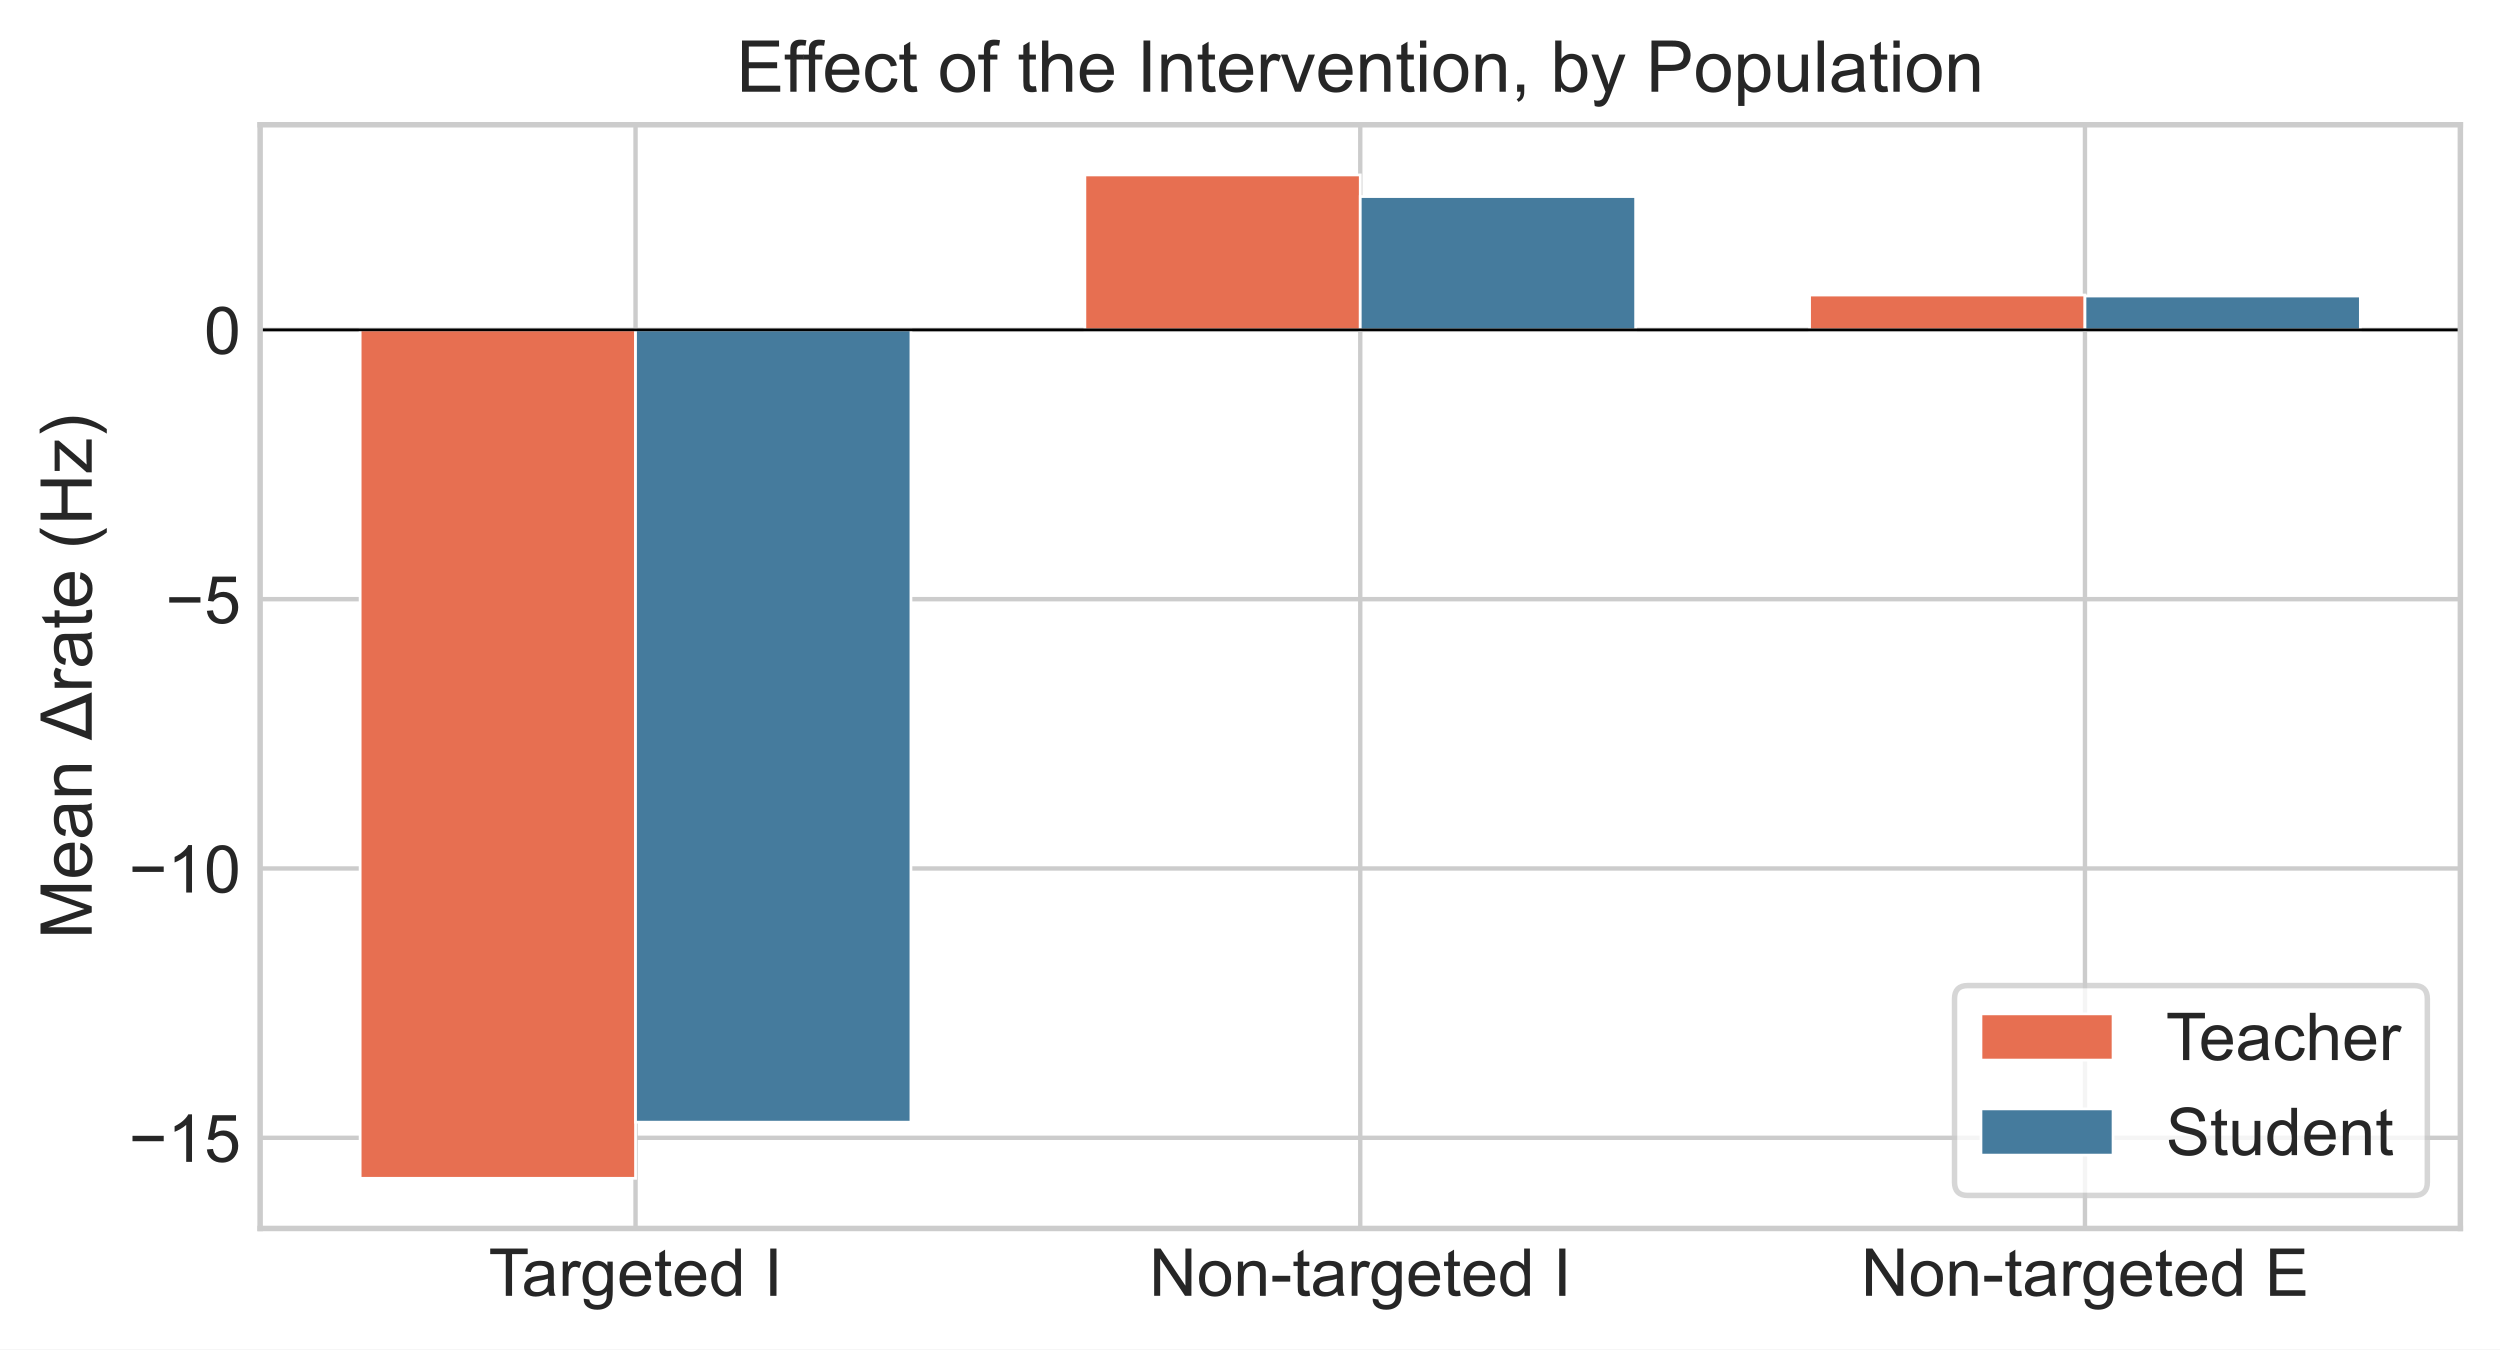
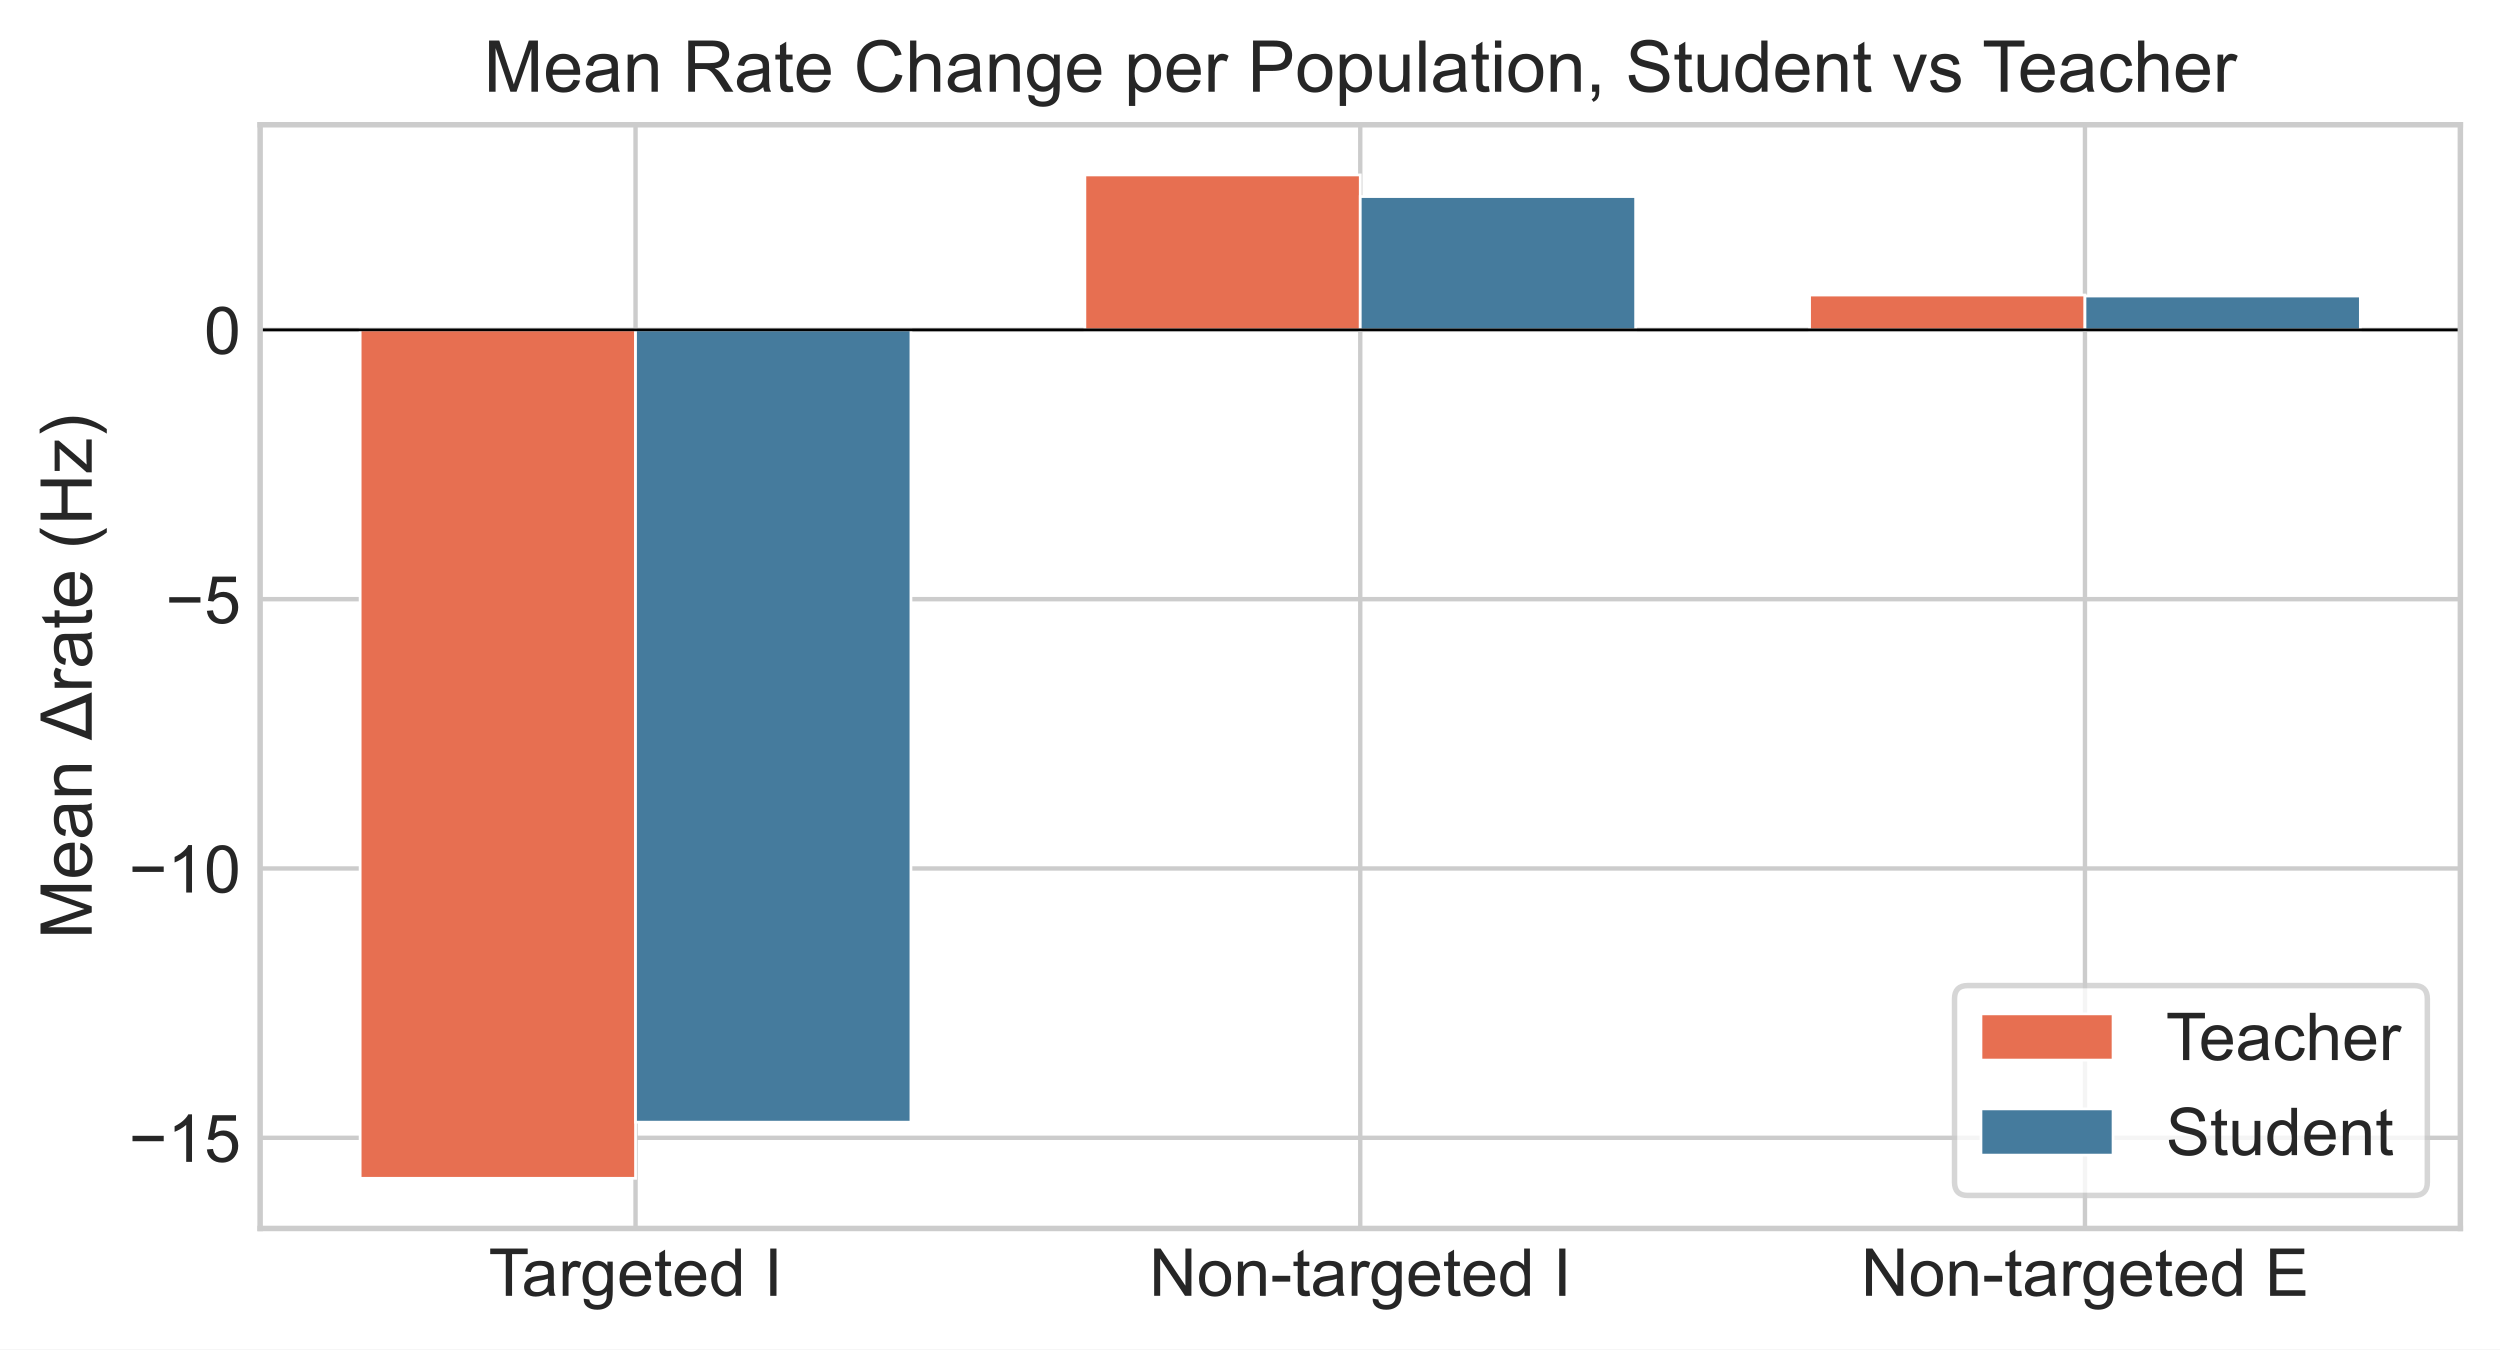
<svg xmlns="http://www.w3.org/2000/svg" xmlns:xlink="http://www.w3.org/1999/xlink" width="454.14pt" height="245.121pt" viewBox="0 0 454.14 245.121" version="1.1">
  <defs>
    <style type="text/css">*{stroke-linejoin: round; stroke-linecap: butt}</style>
  </defs>
  <g id="figure_1">
    <g id="patch_1">
      <path d="M 0 245.121  L 454.14 245.121  L 454.14 0  L 0 0  z " style="fill: #ffffff" />
    </g>
    <g id="axes_1">
      <g id="patch_2">
        <path d="M 47.255 223.159  L 446.94 223.159  L 446.94 22.664  L 47.255 22.664  z " style="fill: #ffffff" />
      </g>
      <g id="matplotlib.axis_1">
        <g id="xtick_1">
          <g id="line2d_1">
-             <path d="M 115.449 223.159  L 115.449 22.664  " clip-path="url(#pe34e726f73)" style="fill: none; stroke: #cccccc; stroke-width: 0.8; stroke-linecap: round" />
+             <path d="M 115.449 223.159  L 115.449 22.664  " clip-path="url(#p854c3020dc)" style="fill: none; stroke: #cccccc; stroke-width: 0.8; stroke-linecap: round" />
          </g>
          <g id="line2d_2" />
          <g id="text_1">
            <g style="fill: #262626" transform="translate(88.76801 235.3953) scale(0.12 -0.12)">
              <defs>
                <path id="ArialMT-37" d="M 1659 0  L 1659 4041  L 150 4041  L 150 4581  L 3781 4581  L 3781 4041  L 2266 4041  L 2266 0  L 1659 0  z " transform="scale(0.015625)" />
                <path id="ArialMT-44" d="M 2588 409  Q 2275 144 1986 34  Q 1697 -75 1366 -75  Q 819 -75 525 192  Q 231 459 231 875  Q 231 1119 342 1320  Q 453 1522 633 1644  Q 813 1766 1038 1828  Q 1203 1872 1538 1913  Q 2219 1994 2541 2106  Q 2544 2222 2544 2253  Q 2544 2597 2384 2738  Q 2169 2928 1744 2928  Q 1347 2928 1158 2789  Q 969 2650 878 2297  L 328 2372  Q 403 2725 575 2942  Q 747 3159 1072 3276  Q 1397 3394 1825 3394  Q 2250 3394 2515 3294  Q 2781 3194 2906 3042  Q 3031 2891 3081 2659  Q 3109 2516 3109 2141  L 3109 1391  Q 3109 606 3145 398  Q 3181 191 3288 0  L 2700 0  Q 2613 175 2588 409  z M 2541 1666  Q 2234 1541 1622 1453  Q 1275 1403 1131 1340  Q 988 1278 909 1158  Q 831 1038 831 891  Q 831 666 1001 516  Q 1172 366 1500 366  Q 1825 366 2078 508  Q 2331 650 2450 897  Q 2541 1088 2541 1459  L 2541 1666  z " transform="scale(0.015625)" />
                <path id="ArialMT-55" d="M 416 0  L 416 3319  L 922 3319  L 922 2816  Q 1116 3169 1280 3281  Q 1444 3394 1641 3394  Q 1925 3394 2219 3213  L 2025 2691  Q 1819 2813 1613 2813  Q 1428 2813 1281 2702  Q 1134 2591 1072 2394  Q 978 2094 978 1738  L 978 0  L 416 0  z " transform="scale(0.015625)" />
                <path id="ArialMT-4a" d="M 319 -275  L 866 -356  Q 900 -609 1056 -725  Q 1266 -881 1628 -881  Q 2019 -881 2231 -725  Q 2444 -569 2519 -288  Q 2563 -116 2559 434  Q 2191 0 1641 0  Q 956 0 581 494  Q 206 988 206 1678  Q 206 2153 378 2554  Q 550 2956 876 3175  Q 1203 3394 1644 3394  Q 2231 3394 2613 2919  L 2613 3319  L 3131 3319  L 3131 450  Q 3131 -325 2973 -648  Q 2816 -972 2473 -1159  Q 2131 -1347 1631 -1347  Q 1038 -1347 672 -1080  Q 306 -813 319 -275  z M 784 1719  Q 784 1066 1043 766  Q 1303 466 1694 466  Q 2081 466 2343 764  Q 2606 1063 2606 1700  Q 2606 2309 2336 2618  Q 2066 2928 1684 2928  Q 1309 2928 1046 2623  Q 784 2319 784 1719  z " transform="scale(0.015625)" />
                <path id="ArialMT-48" d="M 2694 1069  L 3275 997  Q 3138 488 2766 206  Q 2394 -75 1816 -75  Q 1088 -75 661 373  Q 234 822 234 1631  Q 234 2469 665 2931  Q 1097 3394 1784 3394  Q 2450 3394 2872 2941  Q 3294 2488 3294 1666  Q 3294 1616 3291 1516  L 816 1516  Q 847 969 1125 678  Q 1403 388 1819 388  Q 2128 388 2347 550  Q 2566 713 2694 1069  z M 847 1978  L 2700 1978  Q 2663 2397 2488 2606  Q 2219 2931 1791 2931  Q 1403 2931 1139 2672  Q 875 2413 847 1978  z " transform="scale(0.015625)" />
                <path id="ArialMT-57" d="M 1650 503  L 1731 6  Q 1494 -44 1306 -44  Q 1000 -44 831 53  Q 663 150 594 308  Q 525 466 525 972  L 525 2881  L 113 2881  L 113 3319  L 525 3319  L 525 4141  L 1084 4478  L 1084 3319  L 1650 3319  L 1650 2881  L 1084 2881  L 1084 941  Q 1084 700 1114 631  Q 1144 563 1211 522  Q 1278 481 1403 481  Q 1497 481 1650 503  z " transform="scale(0.015625)" />
                <path id="ArialMT-47" d="M 2575 0  L 2575 419  Q 2259 -75 1647 -75  Q 1250 -75 917 144  Q 584 363 401 755  Q 219 1147 219 1656  Q 219 2153 384 2558  Q 550 2963 881 3178  Q 1213 3394 1622 3394  Q 1922 3394 2156 3267  Q 2391 3141 2538 2938  L 2538 4581  L 3097 4581  L 3097 0  L 2575 0  z M 797 1656  Q 797 1019 1065 703  Q 1334 388 1700 388  Q 2069 388 2326 689  Q 2584 991 2584 1609  Q 2584 2291 2321 2609  Q 2059 2928 1675 2928  Q 1300 2928 1048 2622  Q 797 2316 797 1656  z " transform="scale(0.015625)" />
                <path id="ArialMT-3" transform="scale(0.015625)" />
                <path id="ArialMT-2c" d="M 597 0  L 597 4581  L 1203 4581  L 1203 0  L 597 0  z " transform="scale(0.015625)" />
              </defs>
              <use xlink:href="#ArialMT-37" />
              <use xlink:href="#ArialMT-44" transform="translate(50 0)" />
              <use xlink:href="#ArialMT-55" transform="translate(105.6094 0)" />
              <use xlink:href="#ArialMT-4a" transform="translate(138.9062 0)" />
              <use xlink:href="#ArialMT-48" transform="translate(194.5156 0)" />
              <use xlink:href="#ArialMT-57" transform="translate(250.125 0)" />
              <use xlink:href="#ArialMT-48" transform="translate(277.9062 0)" />
              <use xlink:href="#ArialMT-47" transform="translate(333.5156 0)" />
              <use xlink:href="#ArialMT-3" transform="translate(389.125 0)" />
              <use xlink:href="#ArialMT-2c" transform="translate(416.9062 0)" />
            </g>
          </g>
        </g>
        <g id="xtick_2">
          <g id="line2d_3">
-             <path d="M 247.098 223.159  L 247.098 22.664  " clip-path="url(#pe34e726f73)" style="fill: none; stroke: #cccccc; stroke-width: 0.8; stroke-linecap: round" />
+             <path d="M 247.098 223.159  L 247.098 22.664  " clip-path="url(#p854c3020dc)" style="fill: none; stroke: #cccccc; stroke-width: 0.8; stroke-linecap: round" />
          </g>
          <g id="line2d_4" />
          <g id="text_2">
            <g style="fill: #262626" transform="translate(208.7453 235.3953) scale(0.12 -0.12)">
              <defs>
                <path id="ArialMT-31" d="M 488 0  L 488 4581  L 1109 4581  L 3516 984  L 3516 4581  L 4097 4581  L 4097 0  L 3475 0  L 1069 3600  L 1069 0  L 488 0  z " transform="scale(0.015625)" />
                <path id="ArialMT-52" d="M 213 1659  Q 213 2581 725 3025  Q 1153 3394 1769 3394  Q 2453 3394 2887 2945  Q 3322 2497 3322 1706  Q 3322 1066 3130 698  Q 2938 331 2570 128  Q 2203 -75 1769 -75  Q 1072 -75 642 372  Q 213 819 213 1659  z M 791 1659  Q 791 1022 1069 705  Q 1347 388 1769 388  Q 2188 388 2466 706  Q 2744 1025 2744 1678  Q 2744 2294 2464 2611  Q 2184 2928 1769 2928  Q 1347 2928 1069 2612  Q 791 2297 791 1659  z " transform="scale(0.015625)" />
                <path id="ArialMT-51" d="M 422 0  L 422 3319  L 928 3319  L 928 2847  Q 1294 3394 1984 3394  Q 2284 3394 2536 3286  Q 2788 3178 2913 3003  Q 3038 2828 3088 2588  Q 3119 2431 3119 2041  L 3119 0  L 2556 0  L 2556 2019  Q 2556 2363 2490 2533  Q 2425 2703 2258 2804  Q 2091 2906 1866 2906  Q 1506 2906 1245 2678  Q 984 2450 984 1813  L 984 0  L 422 0  z " transform="scale(0.015625)" />
                <path id="ArialMT-10" d="M 203 1375  L 203 1941  L 1931 1941  L 1931 1375  L 203 1375  z " transform="scale(0.015625)" />
              </defs>
              <use xlink:href="#ArialMT-31" />
              <use xlink:href="#ArialMT-52" transform="translate(72.21875 0)" />
              <use xlink:href="#ArialMT-51" transform="translate(127.8281 0)" />
              <use xlink:href="#ArialMT-10" transform="translate(183.4375 0)" />
              <use xlink:href="#ArialMT-57" transform="translate(216.7344 0)" />
              <use xlink:href="#ArialMT-44" transform="translate(244.5156 0)" />
              <use xlink:href="#ArialMT-55" transform="translate(300.125 0)" />
              <use xlink:href="#ArialMT-4a" transform="translate(333.4219 0)" />
              <use xlink:href="#ArialMT-48" transform="translate(389.0312 0)" />
              <use xlink:href="#ArialMT-57" transform="translate(444.6406 0)" />
              <use xlink:href="#ArialMT-48" transform="translate(472.4219 0)" />
              <use xlink:href="#ArialMT-47" transform="translate(528.0312 0)" />
              <use xlink:href="#ArialMT-3" transform="translate(583.6406 0)" />
              <use xlink:href="#ArialMT-2c" transform="translate(611.4219 0)" />
            </g>
          </g>
        </g>
        <g id="xtick_3">
          <g id="line2d_5">
-             <path d="M 378.746 223.159  L 378.746 22.664  " clip-path="url(#pe34e726f73)" style="fill: none; stroke: #cccccc; stroke-width: 0.8; stroke-linecap: round" />
+             <path d="M 378.746 223.159  L 378.746 22.664  " clip-path="url(#p854c3020dc)" style="fill: none; stroke: #cccccc; stroke-width: 0.8; stroke-linecap: round" />
          </g>
          <g id="line2d_6" />
          <g id="text_3">
            <g style="fill: #262626" transform="translate(338.0583 235.3953) scale(0.12 -0.12)">
              <defs>
                <path id="ArialMT-28" d="M 506 0  L 506 4581  L 3819 4581  L 3819 4041  L 1113 4041  L 1113 2638  L 3647 2638  L 3647 2100  L 1113 2100  L 1113 541  L 3925 541  L 3925 0  L 506 0  z " transform="scale(0.015625)" />
              </defs>
              <use xlink:href="#ArialMT-31" />
              <use xlink:href="#ArialMT-52" transform="translate(72.21875 0)" />
              <use xlink:href="#ArialMT-51" transform="translate(127.8281 0)" />
              <use xlink:href="#ArialMT-10" transform="translate(183.4375 0)" />
              <use xlink:href="#ArialMT-57" transform="translate(216.7344 0)" />
              <use xlink:href="#ArialMT-44" transform="translate(244.5156 0)" />
              <use xlink:href="#ArialMT-55" transform="translate(300.125 0)" />
              <use xlink:href="#ArialMT-4a" transform="translate(333.4219 0)" />
              <use xlink:href="#ArialMT-48" transform="translate(389.0312 0)" />
              <use xlink:href="#ArialMT-57" transform="translate(444.6406 0)" />
              <use xlink:href="#ArialMT-48" transform="translate(472.4219 0)" />
              <use xlink:href="#ArialMT-47" transform="translate(528.0312 0)" />
              <use xlink:href="#ArialMT-3" transform="translate(583.6406 0)" />
              <use xlink:href="#ArialMT-28" transform="translate(611.4219 0)" />
            </g>
          </g>
        </g>
      </g>
      <g id="matplotlib.axis_2">
        <g id="ytick_1">
          <g id="line2d_7">
-             <path d="M 47.255 206.687  L 446.94 206.687  " clip-path="url(#pe34e726f73)" style="fill: none; stroke: #cccccc; stroke-width: 0.8; stroke-linecap: round" />
+             <path d="M 47.255 206.687  L 446.94 206.687  " clip-path="url(#p854c3020dc)" style="fill: none; stroke: #cccccc; stroke-width: 0.8; stroke-linecap: round" />
          </g>
          <g id="line2d_8" />
          <g id="text_4">
            <g style="fill: #262626" transform="translate(23.40045 211.0548) scale(0.12 -0.12)">
              <defs>
                <path id="ArialMT-ed" d="M 3381 1997  L 356 1997  L 356 2522  L 3381 2522  L 3381 1997  z " transform="scale(0.015625)" />
                <path id="ArialMT-14" d="M 2384 0  L 1822 0  L 1822 3584  Q 1619 3391 1289 3197  Q 959 3003 697 2906  L 697 3450  Q 1169 3672 1522 3987  Q 1875 4303 2022 4600  L 2384 4600  L 2384 0  z " transform="scale(0.015625)" />
                <path id="ArialMT-18" d="M 266 1200  L 856 1250  Q 922 819 1161 601  Q 1400 384 1738 384  Q 2144 384 2425 690  Q 2706 997 2706 1503  Q 2706 1984 2436 2262  Q 2166 2541 1728 2541  Q 1456 2541 1237 2417  Q 1019 2294 894 2097  L 366 2166  L 809 4519  L 3088 4519  L 3088 3981  L 1259 3981  L 1013 2750  Q 1425 3038 1878 3038  Q 2478 3038 2890 2622  Q 3303 2206 3303 1553  Q 3303 931 2941 478  Q 2500 -78 1738 -78  Q 1113 -78 717 272  Q 322 622 266 1200  z " transform="scale(0.015625)" />
              </defs>
              <use xlink:href="#ArialMT-ed" />
              <use xlink:href="#ArialMT-14" transform="translate(58.40625 0)" />
              <use xlink:href="#ArialMT-18" transform="translate(114.0156 0)" />
            </g>
          </g>
        </g>
        <g id="ytick_2">
          <g id="line2d_9">
-             <path d="M 47.255 157.764  L 446.94 157.764  " clip-path="url(#pe34e726f73)" style="fill: none; stroke: #cccccc; stroke-width: 0.8; stroke-linecap: round" />
+             <path d="M 47.255 157.764  L 446.94 157.764  " clip-path="url(#p854c3020dc)" style="fill: none; stroke: #cccccc; stroke-width: 0.8; stroke-linecap: round" />
          </g>
          <g id="line2d_10" />
          <g id="text_5">
            <g style="fill: #262626" transform="translate(23.40045 162.1326) scale(0.12 -0.12)">
              <defs>
                <path id="ArialMT-13" d="M 266 2259  Q 266 3072 433 3567  Q 600 4063 929 4331  Q 1259 4600 1759 4600  Q 2128 4600 2406 4451  Q 2684 4303 2865 4023  Q 3047 3744 3150 3342  Q 3253 2941 3253 2259  Q 3253 1453 3087 958  Q 2922 463 2592 192  Q 2263 -78 1759 -78  Q 1097 -78 719 397  Q 266 969 266 2259  z M 844 2259  Q 844 1131 1108 757  Q 1372 384 1759 384  Q 2147 384 2411 759  Q 2675 1134 2675 2259  Q 2675 3391 2411 3762  Q 2147 4134 1753 4134  Q 1366 4134 1134 3806  Q 844 3388 844 2259  z " transform="scale(0.015625)" />
              </defs>
              <use xlink:href="#ArialMT-ed" />
              <use xlink:href="#ArialMT-14" transform="translate(58.40625 0)" />
              <use xlink:href="#ArialMT-13" transform="translate(114.0156 0)" />
            </g>
          </g>
        </g>
        <g id="ytick_3">
          <g id="line2d_11">
-             <path d="M 47.255 108.842  L 446.94 108.842  " clip-path="url(#pe34e726f73)" style="fill: none; stroke: #cccccc; stroke-width: 0.8; stroke-linecap: round" />
+             <path d="M 47.255 108.842  L 446.94 108.842  " clip-path="url(#p854c3020dc)" style="fill: none; stroke: #cccccc; stroke-width: 0.8; stroke-linecap: round" />
          </g>
          <g id="line2d_12" />
          <g id="text_6">
            <g style="fill: #262626" transform="translate(30.07357 113.2103) scale(0.12 -0.12)">
              <use xlink:href="#ArialMT-ed" />
              <use xlink:href="#ArialMT-18" transform="translate(58.40625 0)" />
            </g>
          </g>
        </g>
        <g id="ytick_4">
          <g id="line2d_13">
-             <path d="M 47.255 59.92  L 446.94 59.92  " clip-path="url(#pe34e726f73)" style="fill: none; stroke: #cccccc; stroke-width: 0.8; stroke-linecap: round" />
+             <path d="M 47.255 59.92  L 446.94 59.92  " clip-path="url(#p854c3020dc)" style="fill: none; stroke: #cccccc; stroke-width: 0.8; stroke-linecap: round" />
          </g>
          <g id="line2d_14" />
          <g id="text_7">
            <g style="fill: #262626" transform="translate(37.08232 64.28804) scale(0.12 -0.12)">
              <use xlink:href="#ArialMT-13" />
            </g>
          </g>
        </g>
        <g id="text_8">
          <g style="fill: #262626" transform="translate(16.66436 170.5953) rotate(-90) scale(0.13 -0.13)">
            <defs>
              <path id="ArialMT-30" d="M 475 0  L 475 4581  L 1388 4581  L 2472 1338  Q 2622 884 2691 659  Q 2769 909 2934 1394  L 4031 4581  L 4847 4581  L 4847 0  L 4263 0  L 4263 3834  L 2931 0  L 2384 0  L 1059 3900  L 1059 0  L 475 0  z " transform="scale(0.015625)" />
              <path id="ArialMT-1fb" d="M -6 0  L 1753 4581  L 2406 4581  L 4281 0  L -6 0  z M 834 541  L 3381 541  L 2391 3150  Q 2169 3738 2066 4100  Q 1981 3675 1819 3225  L 834 541  z " transform="scale(0.015625)" />
              <path id="ArialMT-b" d="M 1497 -1347  Q 1031 -759 709 28  Q 388 816 388 1659  Q 388 2403 628 3084  Q 909 3875 1497 4659  L 1900 4659  Q 1522 4009 1400 3731  Q 1209 3300 1100 2831  Q 966 2247 966 1656  Q 966 153 1900 -1347  L 1497 -1347  z " transform="scale(0.015625)" />
              <path id="ArialMT-2b" d="M 513 0  L 513 4581  L 1119 4581  L 1119 2700  L 3500 2700  L 3500 4581  L 4106 4581  L 4106 0  L 3500 0  L 3500 2159  L 1119 2159  L 1119 0  L 513 0  z " transform="scale(0.015625)" />
              <path id="ArialMT-5d" d="M 125 0  L 125 456  L 2238 2881  Q 1878 2863 1603 2863  L 250 2863  L 250 3319  L 2963 3319  L 2963 2947  L 1166 841  L 819 456  Q 1197 484 1528 484  L 3063 484  L 3063 0  L 125 0  z " transform="scale(0.015625)" />
              <path id="ArialMT-c" d="M 791 -1347  L 388 -1347  Q 1322 153 1322 1656  Q 1322 2244 1188 2822  Q 1081 3291 891 3722  Q 769 4003 388 4659  L 791 4659  Q 1378 3875 1659 3084  Q 1900 2403 1900 1659  Q 1900 816 1576 28  Q 1253 -759 791 -1347  z " transform="scale(0.015625)" />
            </defs>
            <use xlink:href="#ArialMT-30" />
            <use xlink:href="#ArialMT-48" transform="translate(83.29688 0)" />
            <use xlink:href="#ArialMT-44" transform="translate(138.9062 0)" />
            <use xlink:href="#ArialMT-51" transform="translate(194.5156 0)" />
            <use xlink:href="#ArialMT-3" transform="translate(250.125 0)" />
            <use xlink:href="#ArialMT-1fb" transform="translate(277.9062 0)" />
            <use xlink:href="#ArialMT-55" transform="translate(344.7031 0)" />
            <use xlink:href="#ArialMT-44" transform="translate(378 0)" />
            <use xlink:href="#ArialMT-57" transform="translate(433.6094 0)" />
            <use xlink:href="#ArialMT-48" transform="translate(461.3906 0)" />
            <use xlink:href="#ArialMT-3" transform="translate(517 0)" />
            <use xlink:href="#ArialMT-b" transform="translate(544.7812 0)" />
            <use xlink:href="#ArialMT-2b" transform="translate(578.0781 0)" />
            <use xlink:href="#ArialMT-5d" transform="translate(650.2969 0)" />
            <use xlink:href="#ArialMT-c" transform="translate(700.2969 0)" />
          </g>
        </g>
      </g>
      <g id="patch_3">
-         <path d="M 65.423 59.92  L 115.449 59.92  L 115.449 214.046  L 65.423 214.046  z " clip-path="url(#pe34e726f73)" style="fill: #e76f51; stroke: #ffffff; stroke-width: 0.5; stroke-linejoin: miter" />
+         <path d="M 65.423 59.92  L 115.449 59.92  L 115.449 214.046  L 65.423 214.046  z " clip-path="url(#p854c3020dc)" style="fill: #e76f51; stroke: #ffffff; stroke-width: 0.5; stroke-linejoin: miter" />
      </g>
      <g id="patch_4">
-         <path d="M 115.449 59.92  L 165.476 59.92  L 165.476 203.849  L 115.449 203.849  z " clip-path="url(#pe34e726f73)" style="fill: #457b9d; stroke: #ffffff; stroke-width: 0.5; stroke-linejoin: miter" />
+         <path d="M 115.449 59.92  L 165.476 59.92  L 165.476 203.849  L 115.449 203.849  z " clip-path="url(#p854c3020dc)" style="fill: #457b9d; stroke: #ffffff; stroke-width: 0.5; stroke-linejoin: miter" />
      </g>
      <g id="patch_5">
-         <path d="M 197.071 59.92  L 247.098 59.92  L 247.098 31.778  L 197.071 31.778  z " clip-path="url(#pe34e726f73)" style="fill: #e76f51; stroke: #ffffff; stroke-width: 0.5; stroke-linejoin: miter" />
+         <path d="M 197.071 59.92  L 247.098 59.92  L 247.098 31.778  L 197.071 31.778  z " clip-path="url(#p854c3020dc)" style="fill: #e76f51; stroke: #ffffff; stroke-width: 0.5; stroke-linejoin: miter" />
      </g>
      <g id="patch_6">
-         <path d="M 247.098 59.92  L 297.124 59.92  L 297.124 35.706  L 247.098 35.706  z " clip-path="url(#pe34e726f73)" style="fill: #457b9d; stroke: #ffffff; stroke-width: 0.5; stroke-linejoin: miter" />
+         <path d="M 247.098 59.92  L 297.124 59.92  L 297.124 35.706  L 247.098 35.706  z " clip-path="url(#p854c3020dc)" style="fill: #457b9d; stroke: #ffffff; stroke-width: 0.5; stroke-linejoin: miter" />
      </g>
      <g id="patch_7">
-         <path d="M 328.719 59.92  L 378.746 59.92  L 378.746 53.594  L 328.719 53.594  z " clip-path="url(#pe34e726f73)" style="fill: #e76f51; stroke: #ffffff; stroke-width: 0.5; stroke-linejoin: miter" />
+         <path d="M 328.719 59.92  L 378.746 59.92  L 378.746 53.594  L 328.719 53.594  z " clip-path="url(#p854c3020dc)" style="fill: #e76f51; stroke: #ffffff; stroke-width: 0.5; stroke-linejoin: miter" />
      </g>
      <g id="patch_8">
-         <path d="M 378.746 59.92  L 428.772 59.92  L 428.772 53.775  L 378.746 53.775  z " clip-path="url(#pe34e726f73)" style="fill: #457b9d; stroke: #ffffff; stroke-width: 0.5; stroke-linejoin: miter" />
+         <path d="M 378.746 59.92  L 428.772 59.92  L 428.772 53.775  L 378.746 53.775  z " clip-path="url(#p854c3020dc)" style="fill: #457b9d; stroke: #ffffff; stroke-width: 0.5; stroke-linejoin: miter" />
      </g>
      <g id="line2d_15">
-         <path d="M 47.255 59.92  L 446.94 59.92  " clip-path="url(#pe34e726f73)" style="fill: none; stroke: #000000; stroke-width: 0.5; stroke-linecap: round" />
+         <path d="M 47.255 59.92  L 446.94 59.92  " clip-path="url(#p854c3020dc)" style="fill: none; stroke: #000000; stroke-width: 0.5; stroke-linecap: round" />
      </g>
      <g id="patch_9">
        <path d="M 47.255 223.159  L 47.255 22.664  " style="fill: none; stroke: #cccccc; stroke-linejoin: miter; stroke-linecap: square" />
      </g>
      <g id="patch_10">
        <path d="M 446.94 223.159  L 446.94 22.664  " style="fill: none; stroke: #cccccc; stroke-linejoin: miter; stroke-linecap: square" />
      </g>
      <g id="patch_11">
        <path d="M 47.255 223.159  L 446.94 223.159  " style="fill: none; stroke: #cccccc; stroke-linejoin: miter; stroke-linecap: square" />
      </g>
      <g id="patch_12">
        <path d="M 47.255 22.664  L 446.94 22.664  " style="fill: none; stroke: #cccccc; stroke-linejoin: miter; stroke-linecap: square" />
      </g>
      <g id="text_9">
-         <g style="fill: #262626" transform="translate(133.7619 16.66436) scale(0.13 -0.13)">
+         <g style="fill: #262626" transform="translate(87.87495 16.66436) scale(0.13 -0.13)">
          <defs>
-             <path id="ArialMT-49" d="M 556 0  L 556 2881  L 59 2881  L 59 3319  L 556 3319  L 556 3672  Q 556 4006 616 4169  Q 697 4388 901 4523  Q 1106 4659 1475 4659  Q 1713 4659 2000 4603  L 1916 4113  Q 1741 4144 1584 4144  Q 1328 4144 1222 4034  Q 1116 3925 1116 3625  L 1116 3319  L 1763 3319  L 1763 2881  L 1116 2881  L 1116 0  L 556 0  z " transform="scale(0.015625)" />
-             <path id="ArialMT-46" d="M 2588 1216  L 3141 1144  Q 3050 572 2676 248  Q 2303 -75 1759 -75  Q 1078 -75 664 370  Q 250 816 250 1647  Q 250 2184 428 2587  Q 606 2991 970 3192  Q 1334 3394 1763 3394  Q 2303 3394 2647 3120  Q 2991 2847 3088 2344  L 2541 2259  Q 2463 2594 2264 2762  Q 2066 2931 1784 2931  Q 1359 2931 1093 2626  Q 828 2322 828 1663  Q 828 994 1084 691  Q 1341 388 1753 388  Q 2084 388 2306 591  Q 2528 794 2588 1216  z " transform="scale(0.015625)" />
+             <path id="ArialMT-35" d="M 503 0  L 503 4581  L 2534 4581  Q 3147 4581 3465 4457  Q 3784 4334 3975 4021  Q 4166 3709 4166 3331  Q 4166 2844 3850 2509  Q 3534 2175 2875 2084  Q 3116 1969 3241 1856  Q 3506 1613 3744 1247  L 4541 0  L 3778 0  L 3172 953  Q 2906 1366 2734 1584  Q 2563 1803 2427 1890  Q 2291 1978 2150 2013  Q 2047 2034 1813 2034  L 1109 2034  L 1109 0  L 503 0  z M 1109 2559  L 2413 2559  Q 2828 2559 3062 2645  Q 3297 2731 3419 2920  Q 3541 3109 3541 3331  Q 3541 3656 3305 3865  Q 3069 4075 2559 4075  L 1109 4075  L 1109 2559  z " transform="scale(0.015625)" />
+             <path id="ArialMT-26" d="M 3763 1606  L 4369 1453  Q 4178 706 3683 314  Q 3188 -78 2472 -78  Q 1731 -78 1267 223  Q 803 525 561 1097  Q 319 1669 319 2325  Q 319 3041 592 3573  Q 866 4106 1370 4382  Q 1875 4659 2481 4659  Q 3169 4659 3637 4309  Q 4106 3959 4291 3325  L 3694 3184  Q 3534 3684 3231 3912  Q 2928 4141 2469 4141  Q 1941 4141 1586 3887  Q 1231 3634 1087 3207  Q 944 2781 944 2328  Q 944 1744 1114 1308  Q 1284 872 1643 656  Q 2003 441 2422 441  Q 2931 441 3284 734  Q 3638 1028 3763 1606  z " transform="scale(0.015625)" />
            <path id="ArialMT-4b" d="M 422 0  L 422 4581  L 984 4581  L 984 2938  Q 1378 3394 1978 3394  Q 2347 3394 2619 3248  Q 2891 3103 3008 2847  Q 3125 2591 3125 2103  L 3125 0  L 2563 0  L 2563 2103  Q 2563 2525 2380 2717  Q 2197 2909 1863 2909  Q 1613 2909 1392 2779  Q 1172 2650 1078 2428  Q 984 2206 984 1816  L 984 0  L 422 0  z " transform="scale(0.015625)" />
-             <path id="ArialMT-59" d="M 1344 0  L 81 3319  L 675 3319  L 1388 1331  Q 1503 1009 1600 663  Q 1675 925 1809 1294  L 2547 3319  L 3125 3319  L 1869 0  L 1344 0  z " transform="scale(0.015625)" />
+             <path id="ArialMT-53" d="M 422 -1272  L 422 3319  L 934 3319  L 934 2888  Q 1116 3141 1344 3267  Q 1572 3394 1897 3394  Q 2322 3394 2647 3175  Q 2972 2956 3137 2557  Q 3303 2159 3303 1684  Q 3303 1175 3120 767  Q 2938 359 2589 142  Q 2241 -75 1856 -75  Q 1575 -75 1351 44  Q 1128 163 984 344  L 984 -1272  L 422 -1272  z M 931 1641  Q 931 1000 1190 694  Q 1450 388 1819 388  Q 2194 388 2461 705  Q 2728 1022 2728 1688  Q 2728 2322 2467 2637  Q 2206 2953 1844 2953  Q 1484 2953 1207 2617  Q 931 2281 931 1641  z " transform="scale(0.015625)" />
+             <path id="ArialMT-33" d="M 494 0  L 494 4581  L 2222 4581  Q 2678 4581 2919 4538  Q 3256 4481 3484 4323  Q 3713 4166 3852 3881  Q 3991 3597 3991 3256  Q 3991 2672 3619 2267  Q 3247 1863 2275 1863  L 1100 1863  L 1100 0  L 494 0  z M 1100 2403  L 2284 2403  Q 2872 2403 3119 2622  Q 3366 2841 3366 3238  Q 3366 3525 3220 3729  Q 3075 3934 2838 4000  Q 2684 4041 2272 4041  L 1100 4041  L 1100 2403  z " transform="scale(0.015625)" />
+             <path id="ArialMT-58" d="M 2597 0  L 2597 488  Q 2209 -75 1544 -75  Q 1250 -75 995 37  Q 741 150 617 320  Q 494 491 444 738  Q 409 903 409 1263  L 409 3319  L 972 3319  L 972 1478  Q 972 1038 1006 884  Q 1059 663 1231 536  Q 1403 409 1656 409  Q 1909 409 2131 539  Q 2353 669 2445 892  Q 2538 1116 2538 1541  L 2538 3319  L 3100 3319  L 3100 0  L 2597 0  z " transform="scale(0.015625)" />
+             <path id="ArialMT-4f" d="M 409 0  L 409 4581  L 972 4581  L 972 0  L 409 0  z " transform="scale(0.015625)" />
            <path id="ArialMT-4c" d="M 425 3934  L 425 4581  L 988 4581  L 988 3934  L 425 3934  z M 425 0  L 425 3319  L 988 3319  L 988 0  L 425 0  z " transform="scale(0.015625)" />
            <path id="ArialMT-f" d="M 569 0  L 569 641  L 1209 641  L 1209 0  Q 1209 -353 1084 -570  Q 959 -788 688 -906  L 531 -666  Q 709 -588 793 -436  Q 878 -284 888 0  L 569 0  z " transform="scale(0.015625)" />
-             <path id="ArialMT-45" d="M 941 0  L 419 0  L 419 4581  L 981 4581  L 981 2947  Q 1338 3394 1891 3394  Q 2197 3394 2470 3270  Q 2744 3147 2920 2923  Q 3097 2700 3197 2384  Q 3297 2069 3297 1709  Q 3297 856 2875 390  Q 2453 -75 1863 -75  Q 1275 -75 941 416  L 941 0  z M 934 1684  Q 934 1088 1097 822  Q 1363 388 1816 388  Q 2184 388 2453 708  Q 2722 1028 2722 1663  Q 2722 2313 2464 2622  Q 2206 2931 1841 2931  Q 1472 2931 1203 2611  Q 934 2291 934 1684  z " transform="scale(0.015625)" />
-             <path id="ArialMT-5c" d="M 397 -1278  L 334 -750  Q 519 -800 656 -800  Q 844 -800 956 -737  Q 1069 -675 1141 -563  Q 1194 -478 1313 -144  Q 1328 -97 1363 -6  L 103 3319  L 709 3319  L 1400 1397  Q 1534 1031 1641 628  Q 1738 1016 1872 1384  L 2581 3319  L 3144 3319  L 1881 -56  Q 1678 -603 1566 -809  Q 1416 -1088 1222 -1217  Q 1028 -1347 759 -1347  Q 597 -1347 397 -1278  z " transform="scale(0.015625)" />
-             <path id="ArialMT-33" d="M 494 0  L 494 4581  L 2222 4581  Q 2678 4581 2919 4538  Q 3256 4481 3484 4323  Q 3713 4166 3852 3881  Q 3991 3597 3991 3256  Q 3991 2672 3619 2267  Q 3247 1863 2275 1863  L 1100 1863  L 1100 0  L 494 0  z M 1100 2403  L 2284 2403  Q 2872 2403 3119 2622  Q 3366 2841 3366 3238  Q 3366 3525 3220 3729  Q 3075 3934 2838 4000  Q 2684 4041 2272 4041  L 1100 4041  L 1100 2403  z " transform="scale(0.015625)" />
-             <path id="ArialMT-53" d="M 422 -1272  L 422 3319  L 934 3319  L 934 2888  Q 1116 3141 1344 3267  Q 1572 3394 1897 3394  Q 2322 3394 2647 3175  Q 2972 2956 3137 2557  Q 3303 2159 3303 1684  Q 3303 1175 3120 767  Q 2938 359 2589 142  Q 2241 -75 1856 -75  Q 1575 -75 1351 44  Q 1128 163 984 344  L 984 -1272  L 422 -1272  z M 931 1641  Q 931 1000 1190 694  Q 1450 388 1819 388  Q 2194 388 2461 705  Q 2728 1022 2728 1688  Q 2728 2322 2467 2637  Q 2206 2953 1844 2953  Q 1484 2953 1207 2617  Q 931 2281 931 1641  z " transform="scale(0.015625)" />
-             <path id="ArialMT-58" d="M 2597 0  L 2597 488  Q 2209 -75 1544 -75  Q 1250 -75 995 37  Q 741 150 617 320  Q 494 491 444 738  Q 409 903 409 1263  L 409 3319  L 972 3319  L 972 1478  Q 972 1038 1006 884  Q 1059 663 1231 536  Q 1403 409 1656 409  Q 1909 409 2131 539  Q 2353 669 2445 892  Q 2538 1116 2538 1541  L 2538 3319  L 3100 3319  L 3100 0  L 2597 0  z " transform="scale(0.015625)" />
-             <path id="ArialMT-4f" d="M 409 0  L 409 4581  L 972 4581  L 972 0  L 409 0  z " transform="scale(0.015625)" />
+             <path id="ArialMT-36" d="M 288 1472  L 859 1522  Q 900 1178 1048 958  Q 1197 738 1509 602  Q 1822 466 2213 466  Q 2559 466 2825 569  Q 3091 672 3220 851  Q 3350 1031 3350 1244  Q 3350 1459 3225 1620  Q 3100 1781 2813 1891  Q 2628 1963 1997 2114  Q 1366 2266 1113 2400  Q 784 2572 623 2826  Q 463 3081 463 3397  Q 463 3744 659 4045  Q 856 4347 1234 4503  Q 1613 4659 2075 4659  Q 2584 4659 2973 4495  Q 3363 4331 3572 4012  Q 3781 3694 3797 3291  L 3216 3247  Q 3169 3681 2898 3903  Q 2628 4125 2100 4125  Q 1550 4125 1298 3923  Q 1047 3722 1047 3438  Q 1047 3191 1225 3031  Q 1400 2872 2139 2705  Q 2878 2538 3153 2413  Q 3553 2228 3743 1945  Q 3934 1663 3934 1294  Q 3934 928 3725 604  Q 3516 281 3123 101  Q 2731 -78 2241 -78  Q 1619 -78 1198 103  Q 778 284 539 648  Q 300 1013 288 1472  z " transform="scale(0.015625)" />
+             <path id="ArialMT-59" d="M 1344 0  L 81 3319  L 675 3319  L 1388 1331  Q 1503 1009 1600 663  Q 1675 925 1809 1294  L 2547 3319  L 3125 3319  L 1869 0  L 1344 0  z " transform="scale(0.015625)" />
+             <path id="ArialMT-56" d="M 197 991  L 753 1078  Q 800 744 1014 566  Q 1228 388 1613 388  Q 2000 388 2187 545  Q 2375 703 2375 916  Q 2375 1106 2209 1216  Q 2094 1291 1634 1406  Q 1016 1563 777 1677  Q 538 1791 414 1992  Q 291 2194 291 2438  Q 291 2659 392 2848  Q 494 3038 669 3163  Q 800 3259 1026 3326  Q 1253 3394 1513 3394  Q 1903 3394 2198 3281  Q 2494 3169 2634 2976  Q 2775 2784 2828 2463  L 2278 2388  Q 2241 2644 2061 2787  Q 1881 2931 1553 2931  Q 1166 2931 1000 2803  Q 834 2675 834 2503  Q 834 2394 903 2306  Q 972 2216 1119 2156  Q 1203 2125 1616 2013  Q 2213 1853 2448 1751  Q 2684 1650 2818 1456  Q 2953 1263 2953 975  Q 2953 694 2789 445  Q 2625 197 2315 61  Q 2006 -75 1616 -75  Q 969 -75 630 194  Q 291 463 197 991  z " transform="scale(0.015625)" />
+             <path id="ArialMT-46" d="M 2588 1216  L 3141 1144  Q 3050 572 2676 248  Q 2303 -75 1759 -75  Q 1078 -75 664 370  Q 250 816 250 1647  Q 250 2184 428 2587  Q 606 2991 970 3192  Q 1334 3394 1763 3394  Q 2303 3394 2647 3120  Q 2991 2847 3088 2344  L 2541 2259  Q 2463 2594 2264 2762  Q 2066 2931 1784 2931  Q 1359 2931 1093 2626  Q 828 2322 828 1663  Q 828 994 1084 691  Q 1341 388 1753 388  Q 2084 388 2306 591  Q 2528 794 2588 1216  z " transform="scale(0.015625)" />
          </defs>
-           <use xlink:href="#ArialMT-28" />
-           <use xlink:href="#ArialMT-49" transform="translate(66.70312 0)" />
-           <use xlink:href="#ArialMT-49" transform="translate(92.67188 0)" />
-           <use xlink:href="#ArialMT-48" transform="translate(120.4531 0)" />
-           <use xlink:href="#ArialMT-46" transform="translate(176.0625 0)" />
-           <use xlink:href="#ArialMT-57" transform="translate(226.0625 0)" />
-           <use xlink:href="#ArialMT-3" transform="translate(253.8438 0)" />
-           <use xlink:href="#ArialMT-52" transform="translate(281.625 0)" />
-           <use xlink:href="#ArialMT-49" transform="translate(337.2344 0)" />
-           <use xlink:href="#ArialMT-3" transform="translate(365.0156 0)" />
-           <use xlink:href="#ArialMT-57" transform="translate(392.7969 0)" />
-           <use xlink:href="#ArialMT-4b" transform="translate(420.5781 0)" />
-           <use xlink:href="#ArialMT-48" transform="translate(476.1875 0)" />
-           <use xlink:href="#ArialMT-3" transform="translate(531.7969 0)" />
-           <use xlink:href="#ArialMT-2c" transform="translate(559.5781 0)" />
-           <use xlink:href="#ArialMT-51" transform="translate(587.3594 0)" />
-           <use xlink:href="#ArialMT-57" transform="translate(642.9688 0)" />
-           <use xlink:href="#ArialMT-48" transform="translate(670.75 0)" />
-           <use xlink:href="#ArialMT-55" transform="translate(726.3594 0)" />
-           <use xlink:href="#ArialMT-59" transform="translate(759.6562 0)" />
-           <use xlink:href="#ArialMT-48" transform="translate(809.6562 0)" />
-           <use xlink:href="#ArialMT-51" transform="translate(865.2656 0)" />
-           <use xlink:href="#ArialMT-57" transform="translate(920.875 0)" />
-           <use xlink:href="#ArialMT-4c" transform="translate(948.6562 0)" />
-           <use xlink:href="#ArialMT-52" transform="translate(970.875 0)" />
-           <use xlink:href="#ArialMT-51" transform="translate(1026.484 0)" />
-           <use xlink:href="#ArialMT-f" transform="translate(1082.094 0)" />
-           <use xlink:href="#ArialMT-3" transform="translate(1109.875 0)" />
-           <use xlink:href="#ArialMT-45" transform="translate(1137.656 0)" />
-           <use xlink:href="#ArialMT-5c" transform="translate(1193.266 0)" />
-           <use xlink:href="#ArialMT-3" transform="translate(1243.266 0)" />
-           <use xlink:href="#ArialMT-33" transform="translate(1271.047 0)" />
-           <use xlink:href="#ArialMT-52" transform="translate(1337.75 0)" />
-           <use xlink:href="#ArialMT-53" transform="translate(1393.359 0)" />
-           <use xlink:href="#ArialMT-58" transform="translate(1448.969 0)" />
-           <use xlink:href="#ArialMT-4f" transform="translate(1504.578 0)" />
-           <use xlink:href="#ArialMT-44" transform="translate(1526.797 0)" />
-           <use xlink:href="#ArialMT-57" transform="translate(1582.406 0)" />
-           <use xlink:href="#ArialMT-4c" transform="translate(1610.188 0)" />
-           <use xlink:href="#ArialMT-52" transform="translate(1632.406 0)" />
-           <use xlink:href="#ArialMT-51" transform="translate(1688.016 0)" />
+           <use xlink:href="#ArialMT-30" />
+           <use xlink:href="#ArialMT-48" transform="translate(83.29688 0)" />
+           <use xlink:href="#ArialMT-44" transform="translate(138.9062 0)" />
+           <use xlink:href="#ArialMT-51" transform="translate(194.5156 0)" />
+           <use xlink:href="#ArialMT-3" transform="translate(250.125 0)" />
+           <use xlink:href="#ArialMT-35" transform="translate(277.9062 0)" />
+           <use xlink:href="#ArialMT-44" transform="translate(350.125 0)" />
+           <use xlink:href="#ArialMT-57" transform="translate(405.7344 0)" />
+           <use xlink:href="#ArialMT-48" transform="translate(433.5156 0)" />
+           <use xlink:href="#ArialMT-3" transform="translate(489.125 0)" />
+           <use xlink:href="#ArialMT-26" transform="translate(516.9062 0)" />
+           <use xlink:href="#ArialMT-4b" transform="translate(589.125 0)" />
+           <use xlink:href="#ArialMT-44" transform="translate(644.7344 0)" />
+           <use xlink:href="#ArialMT-51" transform="translate(700.3438 0)" />
+           <use xlink:href="#ArialMT-4a" transform="translate(755.9531 0)" />
+           <use xlink:href="#ArialMT-48" transform="translate(811.5625 0)" />
+           <use xlink:href="#ArialMT-3" transform="translate(867.1719 0)" />
+           <use xlink:href="#ArialMT-53" transform="translate(894.9531 0)" />
+           <use xlink:href="#ArialMT-48" transform="translate(950.5625 0)" />
+           <use xlink:href="#ArialMT-55" transform="translate(1006.172 0)" />
+           <use xlink:href="#ArialMT-3" transform="translate(1039.469 0)" />
+           <use xlink:href="#ArialMT-33" transform="translate(1067.25 0)" />
+           <use xlink:href="#ArialMT-52" transform="translate(1133.953 0)" />
+           <use xlink:href="#ArialMT-53" transform="translate(1189.562 0)" />
+           <use xlink:href="#ArialMT-58" transform="translate(1245.172 0)" />
+           <use xlink:href="#ArialMT-4f" transform="translate(1300.781 0)" />
+           <use xlink:href="#ArialMT-44" transform="translate(1323 0)" />
+           <use xlink:href="#ArialMT-57" transform="translate(1378.609 0)" />
+           <use xlink:href="#ArialMT-4c" transform="translate(1406.391 0)" />
+           <use xlink:href="#ArialMT-52" transform="translate(1428.609 0)" />
+           <use xlink:href="#ArialMT-51" transform="translate(1484.219 0)" />
+           <use xlink:href="#ArialMT-f" transform="translate(1539.828 0)" />
+           <use xlink:href="#ArialMT-3" transform="translate(1567.609 0)" />
+           <use xlink:href="#ArialMT-36" transform="translate(1595.391 0)" />
+           <use xlink:href="#ArialMT-57" transform="translate(1662.094 0)" />
+           <use xlink:href="#ArialMT-58" transform="translate(1689.875 0)" />
+           <use xlink:href="#ArialMT-47" transform="translate(1745.484 0)" />
+           <use xlink:href="#ArialMT-48" transform="translate(1801.094 0)" />
+           <use xlink:href="#ArialMT-51" transform="translate(1856.703 0)" />
+           <use xlink:href="#ArialMT-57" transform="translate(1912.312 0)" />
+           <use xlink:href="#ArialMT-3" transform="translate(1940.094 0)" />
+           <use xlink:href="#ArialMT-59" transform="translate(1967.875 0)" />
+           <use xlink:href="#ArialMT-56" transform="translate(2017.875 0)" />
+           <use xlink:href="#ArialMT-3" transform="translate(2067.875 0)" />
+           <use xlink:href="#ArialMT-37" transform="translate(2093.844 0)" />
+           <use xlink:href="#ArialMT-48" transform="translate(2143.844 0)" />
+           <use xlink:href="#ArialMT-44" transform="translate(2199.453 0)" />
+           <use xlink:href="#ArialMT-46" transform="translate(2255.062 0)" />
+           <use xlink:href="#ArialMT-4b" transform="translate(2305.062 0)" />
+           <use xlink:href="#ArialMT-48" transform="translate(2360.672 0)" />
+           <use xlink:href="#ArialMT-55" transform="translate(2416.281 0)" />
        </g>
      </g>
      <g id="legend_1">
        <g id="patch_13">
          <path d="M 357.451 217.159  L 438.54 217.159  Q 440.94 217.159 440.94 214.759  L 440.94 181.436  Q 440.94 179.036 438.54 179.036  L 357.451 179.036  Q 355.051 179.036 355.051 181.436  L 355.051 214.759  Q 355.051 217.159 357.451 217.159  z " style="fill: #ffffff; opacity: 0.8; stroke: #cccccc; stroke-linejoin: miter" />
        </g>
        <g id="patch_14">
          <path d="M 359.851 192.572  L 383.851 192.572  L 383.851 184.172  L 359.851 184.172  z " style="fill: #e76f51; stroke: #ffffff; stroke-width: 0.5; stroke-linejoin: miter" />
        </g>
        <g id="text_10">
          <g style="fill: #262626" transform="translate(393.4515 192.5719) scale(0.12 -0.12)">
            <use xlink:href="#ArialMT-37" />
            <use xlink:href="#ArialMT-48" transform="translate(50 0)" />
            <use xlink:href="#ArialMT-44" transform="translate(105.6094 0)" />
            <use xlink:href="#ArialMT-46" transform="translate(161.2188 0)" />
            <use xlink:href="#ArialMT-4b" transform="translate(211.2188 0)" />
            <use xlink:href="#ArialMT-48" transform="translate(266.8281 0)" />
            <use xlink:href="#ArialMT-55" transform="translate(322.4375 0)" />
          </g>
        </g>
        <g id="patch_15">
          <path d="M 359.851 209.834  L 383.851 209.834  L 383.851 201.434  L 359.851 201.434  z " style="fill: #457b9d; stroke: #ffffff; stroke-width: 0.5; stroke-linejoin: miter" />
        </g>
        <g id="text_11">
          <g style="fill: #262626" transform="translate(393.4515 209.8336) scale(0.12 -0.12)">
-             <defs>
-               <path id="ArialMT-36" d="M 288 1472  L 859 1522  Q 900 1178 1048 958  Q 1197 738 1509 602  Q 1822 466 2213 466  Q 2559 466 2825 569  Q 3091 672 3220 851  Q 3350 1031 3350 1244  Q 3350 1459 3225 1620  Q 3100 1781 2813 1891  Q 2628 1963 1997 2114  Q 1366 2266 1113 2400  Q 784 2572 623 2826  Q 463 3081 463 3397  Q 463 3744 659 4045  Q 856 4347 1234 4503  Q 1613 4659 2075 4659  Q 2584 4659 2973 4495  Q 3363 4331 3572 4012  Q 3781 3694 3797 3291  L 3216 3247  Q 3169 3681 2898 3903  Q 2628 4125 2100 4125  Q 1550 4125 1298 3923  Q 1047 3722 1047 3438  Q 1047 3191 1225 3031  Q 1400 2872 2139 2705  Q 2878 2538 3153 2413  Q 3553 2228 3743 1945  Q 3934 1663 3934 1294  Q 3934 928 3725 604  Q 3516 281 3123 101  Q 2731 -78 2241 -78  Q 1619 -78 1198 103  Q 778 284 539 648  Q 300 1013 288 1472  z " transform="scale(0.015625)" />
-             </defs>
            <use xlink:href="#ArialMT-36" />
            <use xlink:href="#ArialMT-57" transform="translate(66.70312 0)" />
            <use xlink:href="#ArialMT-58" transform="translate(94.48438 0)" />
            <use xlink:href="#ArialMT-47" transform="translate(150.0938 0)" />
            <use xlink:href="#ArialMT-48" transform="translate(205.7031 0)" />
            <use xlink:href="#ArialMT-51" transform="translate(261.3125 0)" />
            <use xlink:href="#ArialMT-57" transform="translate(316.9219 0)" />
          </g>
        </g>
      </g>
    </g>
  </g>
  <defs>
-     <clipPath id="pe34e726f73">
+     <clipPath id="p854c3020dc">
      <rect x="47.255" y="22.664" width="399.684" height="200.495" />
    </clipPath>
  </defs>
</svg>
